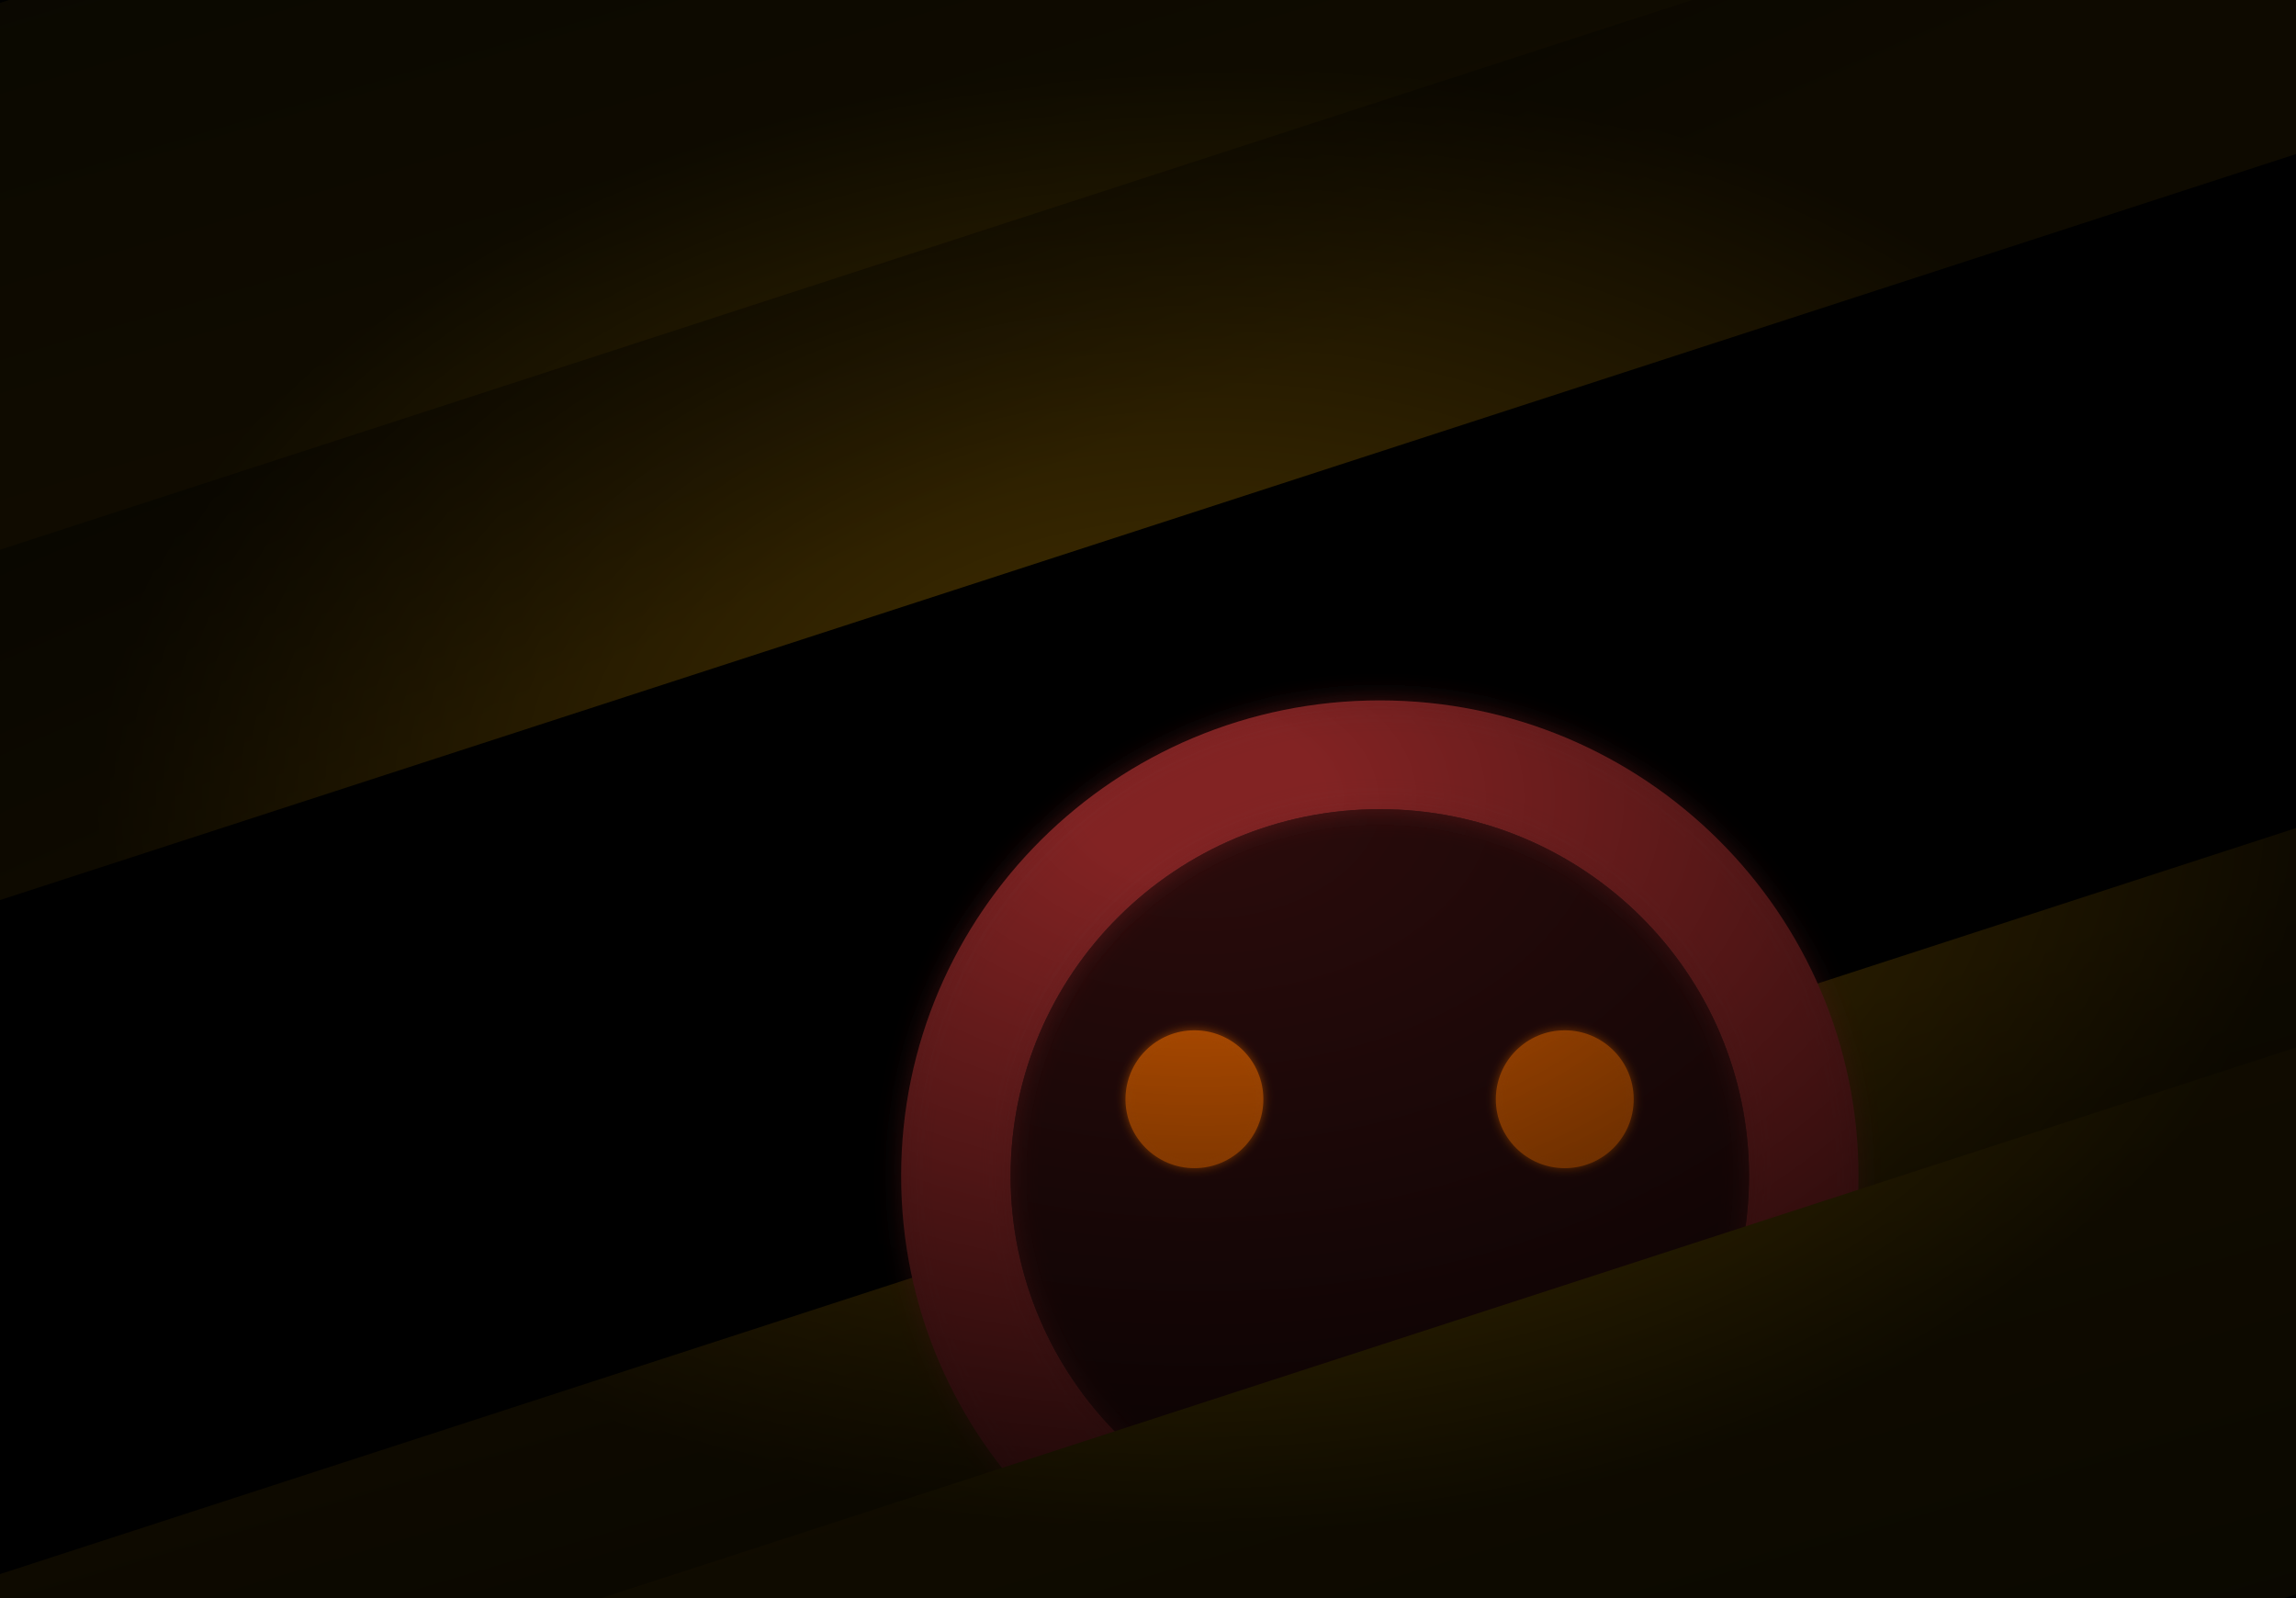
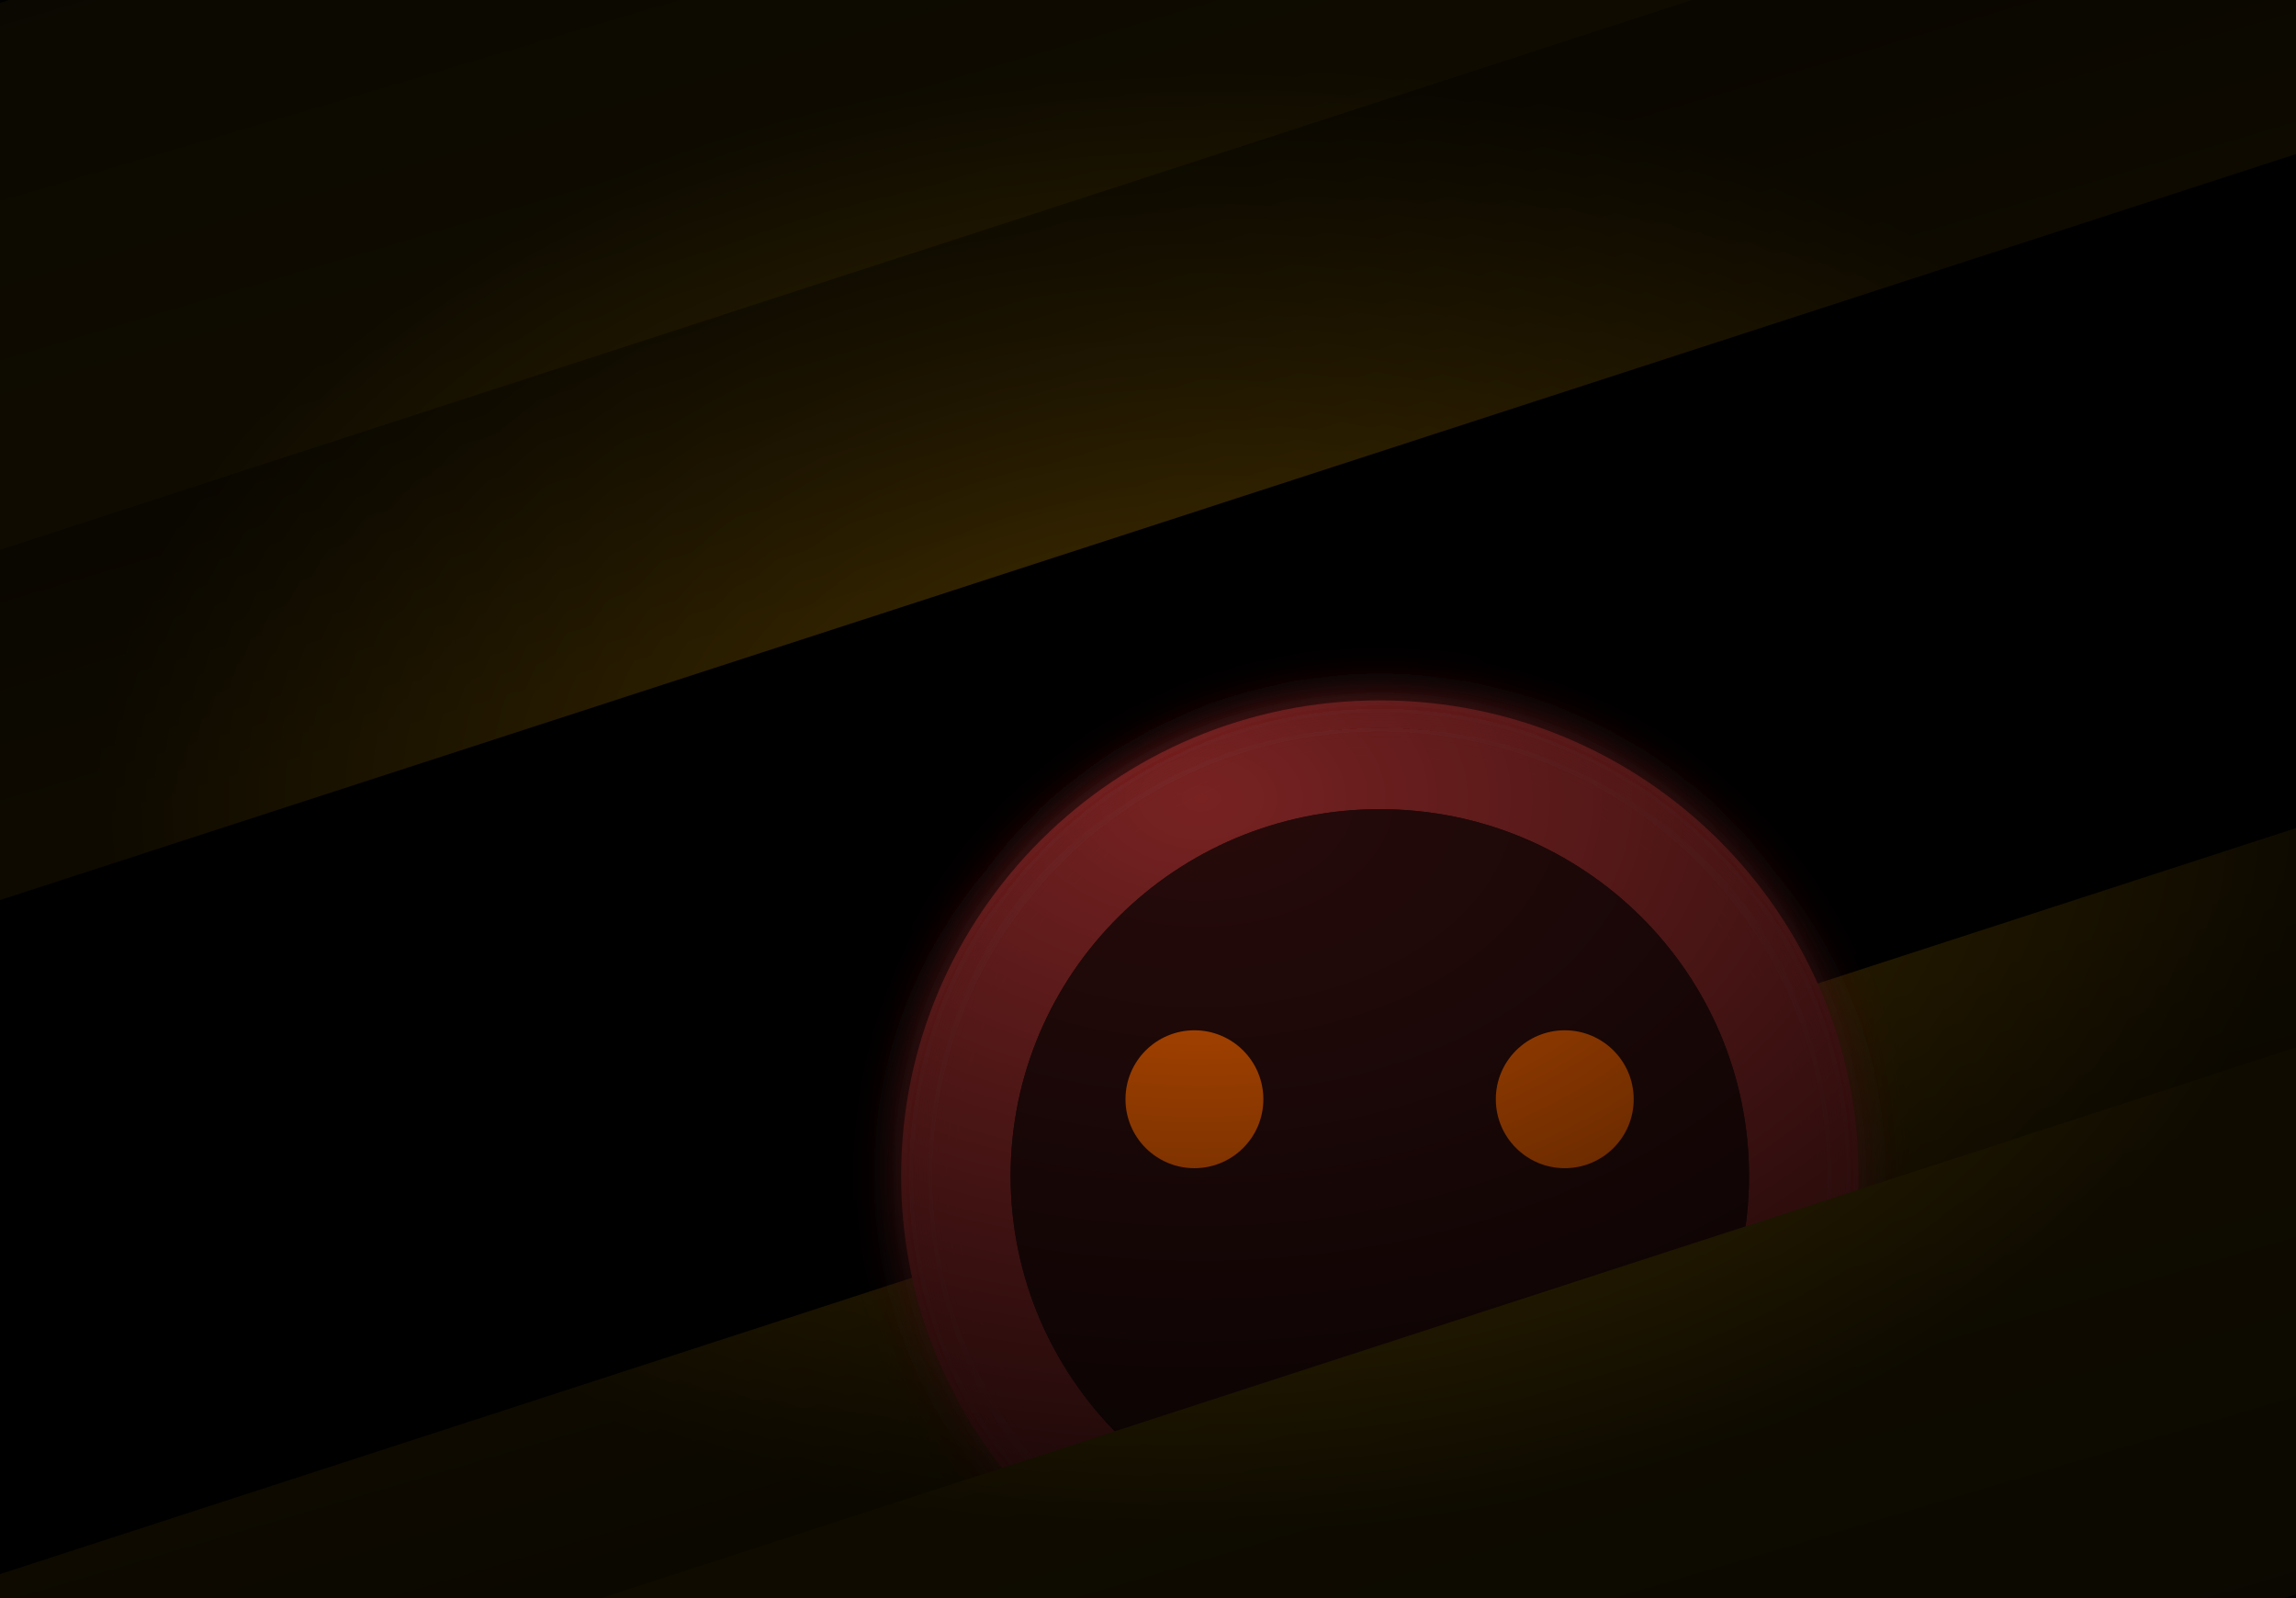
<svg xmlns="http://www.w3.org/2000/svg" id="svg963" viewBox="0 0 368 256" height="256mm" width="368mm">
  <style>
- @keyframes rect1018-3_t { 0% { transform: translate(632.587px,338.098px) rotate(162deg) scale(-32.0489,32.0841) translate(-12.5197px,-1.29883px); animation-timing-function: cubic-bezier(0.42,0,0.58,1); } 51.324% { transform: translate(632.587px,335.098px) rotate(162deg) scale(-32.0489,32.0841) translate(-12.5197px,-1.29883px); animation-timing-function: cubic-bezier(0.42,0,0.58,1); } 100% { transform: translate(632.587px,338.098px) rotate(162deg) scale(-32.0489,32.0841) translate(-12.5197px,-1.29883px); } }
- @keyframes rect1018_t { 0% { transform: translate(425.926px,209.559px) rotate(-18deg) scale(-32.0489,32.0841) translate(-12.5197px,-1.29883px); animation-timing-function: cubic-bezier(0.42,0,0.58,1); } 51.324% { transform: translate(425.926px,213.559px) rotate(-18deg) scale(-32.0489,32.0841) translate(-12.5197px,-1.29883px); animation-timing-function: cubic-bezier(0.42,0,0.58,1); } 100% { transform: translate(425.926px,209.559px) rotate(-18deg) scale(-32.0489,32.0841) translate(-12.5197px,-1.29883px); } }
@keyframes a0_t { 0% { transform: translate(555.858px,327.246px) scale(1.6,1.6) translate(-47.9558px,-47.6431px); animation-timing-function: cubic-bezier(0.42,0,0.58,1); } 48.568% { transform: translate(555.858px,322.997px) scale(1.6,1.6) translate(-47.9558px,-47.6431px); animation-timing-function: cubic-bezier(0.42,0,0.58,1); } 97.135% { transform: translate(555.858px,327.246px) scale(1.6,1.6) translate(-47.9558px,-47.6431px); } 100% { transform: translate(555.858px,327.246px) scale(1.6,1.6) translate(-47.9558px,-47.6431px); } }
- @keyframes a1_t { 0% { transform: translate(0px,0px); animation-timing-function: cubic-bezier(0.42,0,0.58,1); } 48.649% { transform: translate(0.023px,-6.176818px); animation-timing-function: cubic-bezier(0.42,0,0.58,1); } 97.135% { transform: translate(0px,0px); } 100% { transform: translate(0px,0px); } }
+ @keyframes a1_t { 0% { transform: translate(0px,0px); animation-timing-function: cubic-bezier(0.42,0,0.58,1); } 48.568% { transform: translate(0.023px,-6.80189px); animation-timing-function: cubic-bezier(0.42,0,0.58,1); } 97.135% { transform: translate(0px,0px); } 100% { transform: translate(0px,0px); } }
@keyframes rect1018-4_t { 0% { transform: translate(642.922px,369.906px) rotate(162deg) scale(-32.0489,32.0841) translate(-12.5197px,-1.29883px); animation-timing-function: cubic-bezier(0.42,0,0.58,1); } 51.324% { transform: translate(642.922px,364.095px) rotate(162deg) scale(-32.0489,32.0841) translate(-12.5197px,-1.29883px); animation-timing-function: cubic-bezier(0.42,0,0.58,1); } 100% { transform: translate(642.922px,369.906px) rotate(162deg) scale(-32.0489,32.0841) translate(-12.5197px,-1.29883px); } }
@keyframes rect1018-2_t { 0% { transform: translate(394.481px,163.623px) rotate(-18deg) scale(-32.0489,32.0841) translate(-12.5197px,-1.29883px); animation-timing-function: cubic-bezier(0.42,0,0.58,1); } 51.324% { transform: translate(394.481px,170.623px) rotate(-18deg) scale(-32.0489,32.0841) translate(-12.5197px,-1.29883px); animation-timing-function: cubic-bezier(0.42,0,0.58,1); } 100% { transform: translate(394.481px,163.623px) rotate(-18deg) scale(-32.0489,32.0841) translate(-12.5197px,-1.29883px); } }
    </style>
  <defs id="defs957">
    <linearGradient id="Gradient-0" x1="13.96" y1="12.432" x2="14.059" y2="16.119" gradientUnits="userSpaceOnUse" gradientTransform="matrix(1 0 0 1 -0.115334 -13.6819)">
      <stop offset="0" stop-color="#100d03" />
      <stop offset="1" stop-color="#443000" />
    </linearGradient>
-     <linearGradient id="Gradient-1" x1="13.845" y1="-1.249" x2="13.476" y2="2.503" gradientUnits="userSpaceOnUse">
-       <stop offset="0" stop-color="#100d03" />
-       <stop offset="1" stop-color="#443000" />
-     </linearGradient>
-     <linearGradient id="Gradient-2" x1="13.96" y1="12.432" x2="14.059" y2="16.119" gradientUnits="userSpaceOnUse" gradientTransform="matrix(1 0 0 1 -0.115334 -13.6819)">
+     <linearGradient id="Gradient-1" x1="13.96" y1="12.432" x2="14.059" y2="16.119" gradientUnits="userSpaceOnUse" gradientTransform="matrix(1 0 0 1 -0.115334 -13.6819)">
      <stop offset="0" stop-color="#272004" />
      <stop offset="1" stop-color="#4b3700" />
    </linearGradient>
-     <radialGradient id="Gradient-3" cx="9.23" cy="7.354" r="13.485" fx="9.23" fy="7.354" gradientUnits="userSpaceOnUse" gradientTransform="matrix(21.8678 -0.0871511 0.0557464 14.549 85.8646 54.3842)">
-       <stop offset="0.085" stop-color="#000000" stop-opacity="0" />
+     <radialGradient id="Gradient-2" cx="9.23" cy="7.354" r="13.485" fx="9.23" fy="7.354" gradientUnits="userSpaceOnUse" gradientTransform="matrix(21.8678 -0.0871511 0.0557464 14.549 85.8646 54.3842)">
+       <stop offset="0" stop-color="#000000" stop-opacity="0" />
      <stop offset="0.75" stop-color="#000000" />
    </radialGradient>
    <clipPath id="ClipPath-2">
      <ellipse id="circle170-5" rx="2.86" ry="2.86" fill="#280b0b" fill-rule="evenodd" stroke-linecap="round" stroke-linejoin="round" stroke-width="0.069" transform="translate(-26.5303,-107.29) scale(12.9319,12.8476) translate(4.02173,9.48666)" style="paint-order: fill markers stroke;" />
    </clipPath>
  </defs>
  <g id="layer3" display="inline" transform="translate(184,128) translate(-184,-128)">
    <rect id="rect999" height="14.205" width="26.97" fill="#000000" fill-opacity="1" fill-rule="evenodd" stroke-linecap="square" stroke-linejoin="round" stroke-width="0.552" transform="translate(183,127.841) scale(21.3659,21.3894) translate(-13.4849,-7.10241)" style="paint-order: fill markers stroke;" />
  </g>
  <g transform="translate(184,128) translate(-518.702,-266.764)">
-     <path id="rect1018-3" display="inline" fill="url(#Gradient-0)" fill-opacity="1" fill-rule="evenodd" stroke="none" stroke-dasharray="none" stroke-linecap="square" stroke-linejoin="round" stroke-miterlimit="4" stroke-width="0.552" d="M0,0L25.039,0L25.039,2.598L0,2.598Z" transform="translate(632.587,338.098) rotate(162) scale(-32.0489,32.0841) translate(-12.5197,-1.29883)" style="animation: 3.7s linear infinite both rect1018-3_t;" />
-     <path id="rect1018" display="inline" fill="url(#Gradient-1)" fill-opacity="1" fill-rule="evenodd" stroke="none" stroke-dasharray="none" stroke-linecap="square" stroke-linejoin="round" stroke-miterlimit="4" stroke-width="0.552" d="M0,0L25.039,0L25.039,2.598L0,2.598Z" transform="translate(425.926,209.559) rotate(-18) scale(-32.0489,32.0841) translate(-12.5197,-1.29883)" style="animation: 3.7s linear infinite both rect1018_t;" />
+     <path id="rect1018-3" display="inline" fill="url(#Gradient-0)" fill-opacity="1" fill-rule="evenodd" stroke="none" stroke-dasharray="none" stroke-linecap="square" stroke-linejoin="round" stroke-miterlimit="4" stroke-width="0.552" d="M0,0L25.039,0L25.039,2.598L0,2.598Z" transform="translate(632.587,338.098) rotate(162) scale(-32.0489,32.0841) translate(-12.5197,-1.29883)" />
+     <path id="rect1018" display="inline" fill="url(#Gradient-0)" fill-opacity="1" fill-rule="evenodd" stroke="none" stroke-dasharray="none" stroke-linecap="square" stroke-linejoin="round" stroke-miterlimit="4" stroke-width="0.552" d="M0,0L25.039,0L25.039,2.598L0,2.598Z" transform="translate(425.926,209.559) rotate(-18) scale(-32.0489,32.0841) translate(-12.5197,-1.29883)" />
    <g opacity="1" transform="translate(555.858,327.246) scale(1.6,1.6) translate(-47.9558,-47.6431)" style="animation: 3.7s linear infinite both a0_t;">
      <g transform="translate(47.9562,49.4971) translate(-47.9558,-47.6431)">
        <ellipse id="path168-2" rx="3.708" ry="3.708" fill="#782121" fill-rule="evenodd" stroke-linecap="round" stroke-linejoin="round" stroke-width="0.089" transform="translate(-4.0533,-76.0917) scale(12.9319,12.8476) translate(4.02173,9.48666)" style="paint-order: fill markers stroke;" />
+         <ellipse id="path168-4" rx="3.708" ry="3.708" fill="#782121" fill-rule="evenodd" stroke-linecap="round" stroke-linejoin="round" stroke-width="0.089" filter="blur(0.2px)" transform="translate(-4.0533,-76.0917) scale(12.9319,12.8476) translate(4.02173,9.48666)" style="paint-order: fill markers stroke;" />
        <ellipse id="circle170-3" rx="2.86" ry="2.86" fill="#280b0b" fill-rule="evenodd" stroke-linecap="round" stroke-linejoin="round" stroke-width="0.069" transform="translate(-4.0533,-76.0917) scale(12.9319,12.8476) translate(4.02173,9.48666)" style="paint-order: fill markers stroke;" />
        <ellipse id="circle170-4" rx="2.86" ry="2.86" fill="#280b0b" fill-rule="evenodd" stroke-linecap="round" stroke-linejoin="round" stroke-width="0.069" transform="translate(-4.0533,-76.0917) scale(12.9319,12.8476) translate(4.02173,9.48666)" style="paint-order: fill markers stroke;" />
-         <path id="path168-4" fill="#8d2828" fill-rule="evenodd" filter="blur(0.1px)" stroke-linecap="round" stroke-linejoin="round" stroke-width="0.089" d="M0,3.708C2.048,3.708,3.708,2.048,3.708,0C3.708,-2.048,2.048,-3.708,0,-3.708C-2.048,-3.708,-3.708,-2.048,-3.708,0C-3.708,2.048,-2.048,3.708,0,3.708ZM0,2.86C1.579,2.86,2.86,1.579,2.86,0C2.86,-1.579,1.579,-2.86,0,-2.86C-1.579,-2.86,-2.86,-1.579,-2.86,0C-2.86,1.579,-1.579,2.86,0,2.86Z" opacity="0.46" transform="translate(-4.0533,-76.0917) scale(12.9319,12.8476) translate(4.02173,9.48666)" />
        <g clip-path="url(#ClipPath-2)" transform="translate(47.9324,38.1042) translate(-25.4553,-6.90629)">
          <g transform="translate(25.4553,6.90629) translate(-25.4553,-6.90629)" style="animation: 3.7s linear infinite both a1_t;">
-             <ellipse rx="6.906" ry="6.906" fill="#c85702" stroke-width="1.817" stroke-linecap="round" stroke-linejoin="round" stroke="none" transform="translate(6.90594,6.90594)" />
-             <ellipse rx="6.906" ry="6.906" fill="#c85702" stroke-width="1.817" stroke-linecap="round" stroke-linejoin="round" stroke="none" transform="translate(44.0046,6.90664)" />
-             <ellipse rx="6.906" ry="6.906" fill="#c85702" stroke-width="1.817" stroke-linecap="round" stroke-linejoin="round" stroke="none" filter="blur(0.5px)" opacity="0.82" transform="translate(6.90594,6.90594)" />
-             <ellipse rx="6.906" ry="6.906" fill="#c85702" stroke-width="1.817" stroke-linecap="round" stroke-linejoin="round" stroke="none" filter="blur(0.5px)" opacity="0.82" transform="translate(44.0046,6.90664)" />
+             <ellipse rx="6.906" ry="6.906" fill="#d45500" stroke-width="1.817" stroke-linecap="round" stroke-linejoin="round" stroke="none" transform="translate(6.90594,6.90594)" />
+             <ellipse rx="6.906" ry="6.906" fill="#d45500" stroke-width="1.817" stroke-linecap="round" stroke-linejoin="round" stroke="none" transform="translate(44.0046,6.90664)" />
          </g>
        </g>
      </g>
    </g>
-     <rect id="rect1018-4" height="2.598" width="25.039" display="inline" fill="url(#Gradient-2)" fill-opacity="1" fill-rule="evenodd" stroke="none" stroke-dasharray="none" stroke-linecap="square" stroke-linejoin="round" stroke-miterlimit="4" stroke-width="0.552" transform="translate(642.922,369.906) rotate(162) scale(-32.0489,32.0841) translate(-12.5197,-1.29883)" style="paint-order: fill markers stroke; animation: 3.7s linear infinite both rect1018-4_t;" />
-     <rect id="rect1018-2" height="2.598" width="25.039" display="inline" fill="url(#Gradient-2)" fill-opacity="1" fill-rule="evenodd" stroke="none" stroke-dasharray="none" stroke-linecap="square" stroke-linejoin="round" stroke-miterlimit="4" stroke-width="0.552" transform="translate(394.481,163.623) rotate(-18) scale(-32.0489,32.0841) translate(-12.5197,-1.29883)" style="paint-order: fill markers stroke; animation: 3.7s linear infinite both rect1018-2_t;" />
+     <rect id="rect1018-4" height="2.598" width="25.039" display="inline" fill="url(#Gradient-1)" fill-opacity="1" fill-rule="evenodd" stroke="none" stroke-dasharray="none" stroke-linecap="square" stroke-linejoin="round" stroke-miterlimit="4" stroke-width="0.552" transform="translate(642.922,369.906) rotate(162) scale(-32.0489,32.0841) translate(-12.5197,-1.29883)" style="paint-order: fill markers stroke; animation: 3.7s linear infinite both rect1018-4_t;" />
+     <rect id="rect1018-2" height="2.598" width="25.039" display="inline" fill="url(#Gradient-1)" fill-opacity="1" fill-rule="evenodd" stroke="none" stroke-dasharray="none" stroke-linecap="square" stroke-linejoin="round" stroke-miterlimit="4" stroke-width="0.552" transform="translate(394.481,163.623) rotate(-18) scale(-32.0489,32.0841) translate(-12.5197,-1.29883)" style="paint-order: fill markers stroke; animation: 3.7s linear infinite both rect1018-2_t;" />
  </g>
-   <path id="rect1722" display="inline" fill="url(#Gradient-3)" fill-opacity="1" fill-rule="evenodd" opacity="0.79" stroke-linecap="square" stroke-linejoin="round" stroke-width="12.132" d="M0,0L576.233,0L576.233,321.156L0,321.156Z" transform="translate(192.507,128) scale(0.8,0.8) translate(-288.117,-160.578)" />
+   <path id="rect1722" display="inline" fill="url(#Gradient-2)" fill-opacity="1" fill-rule="evenodd" opacity="0.79" stroke-linecap="square" stroke-linejoin="round" stroke-width="12.132" d="M0,0L576.233,0L576.233,321.156L0,321.156Z" transform="translate(192.507,128) scale(0.8,0.8) translate(-288.117,-160.578)" />
</svg>
